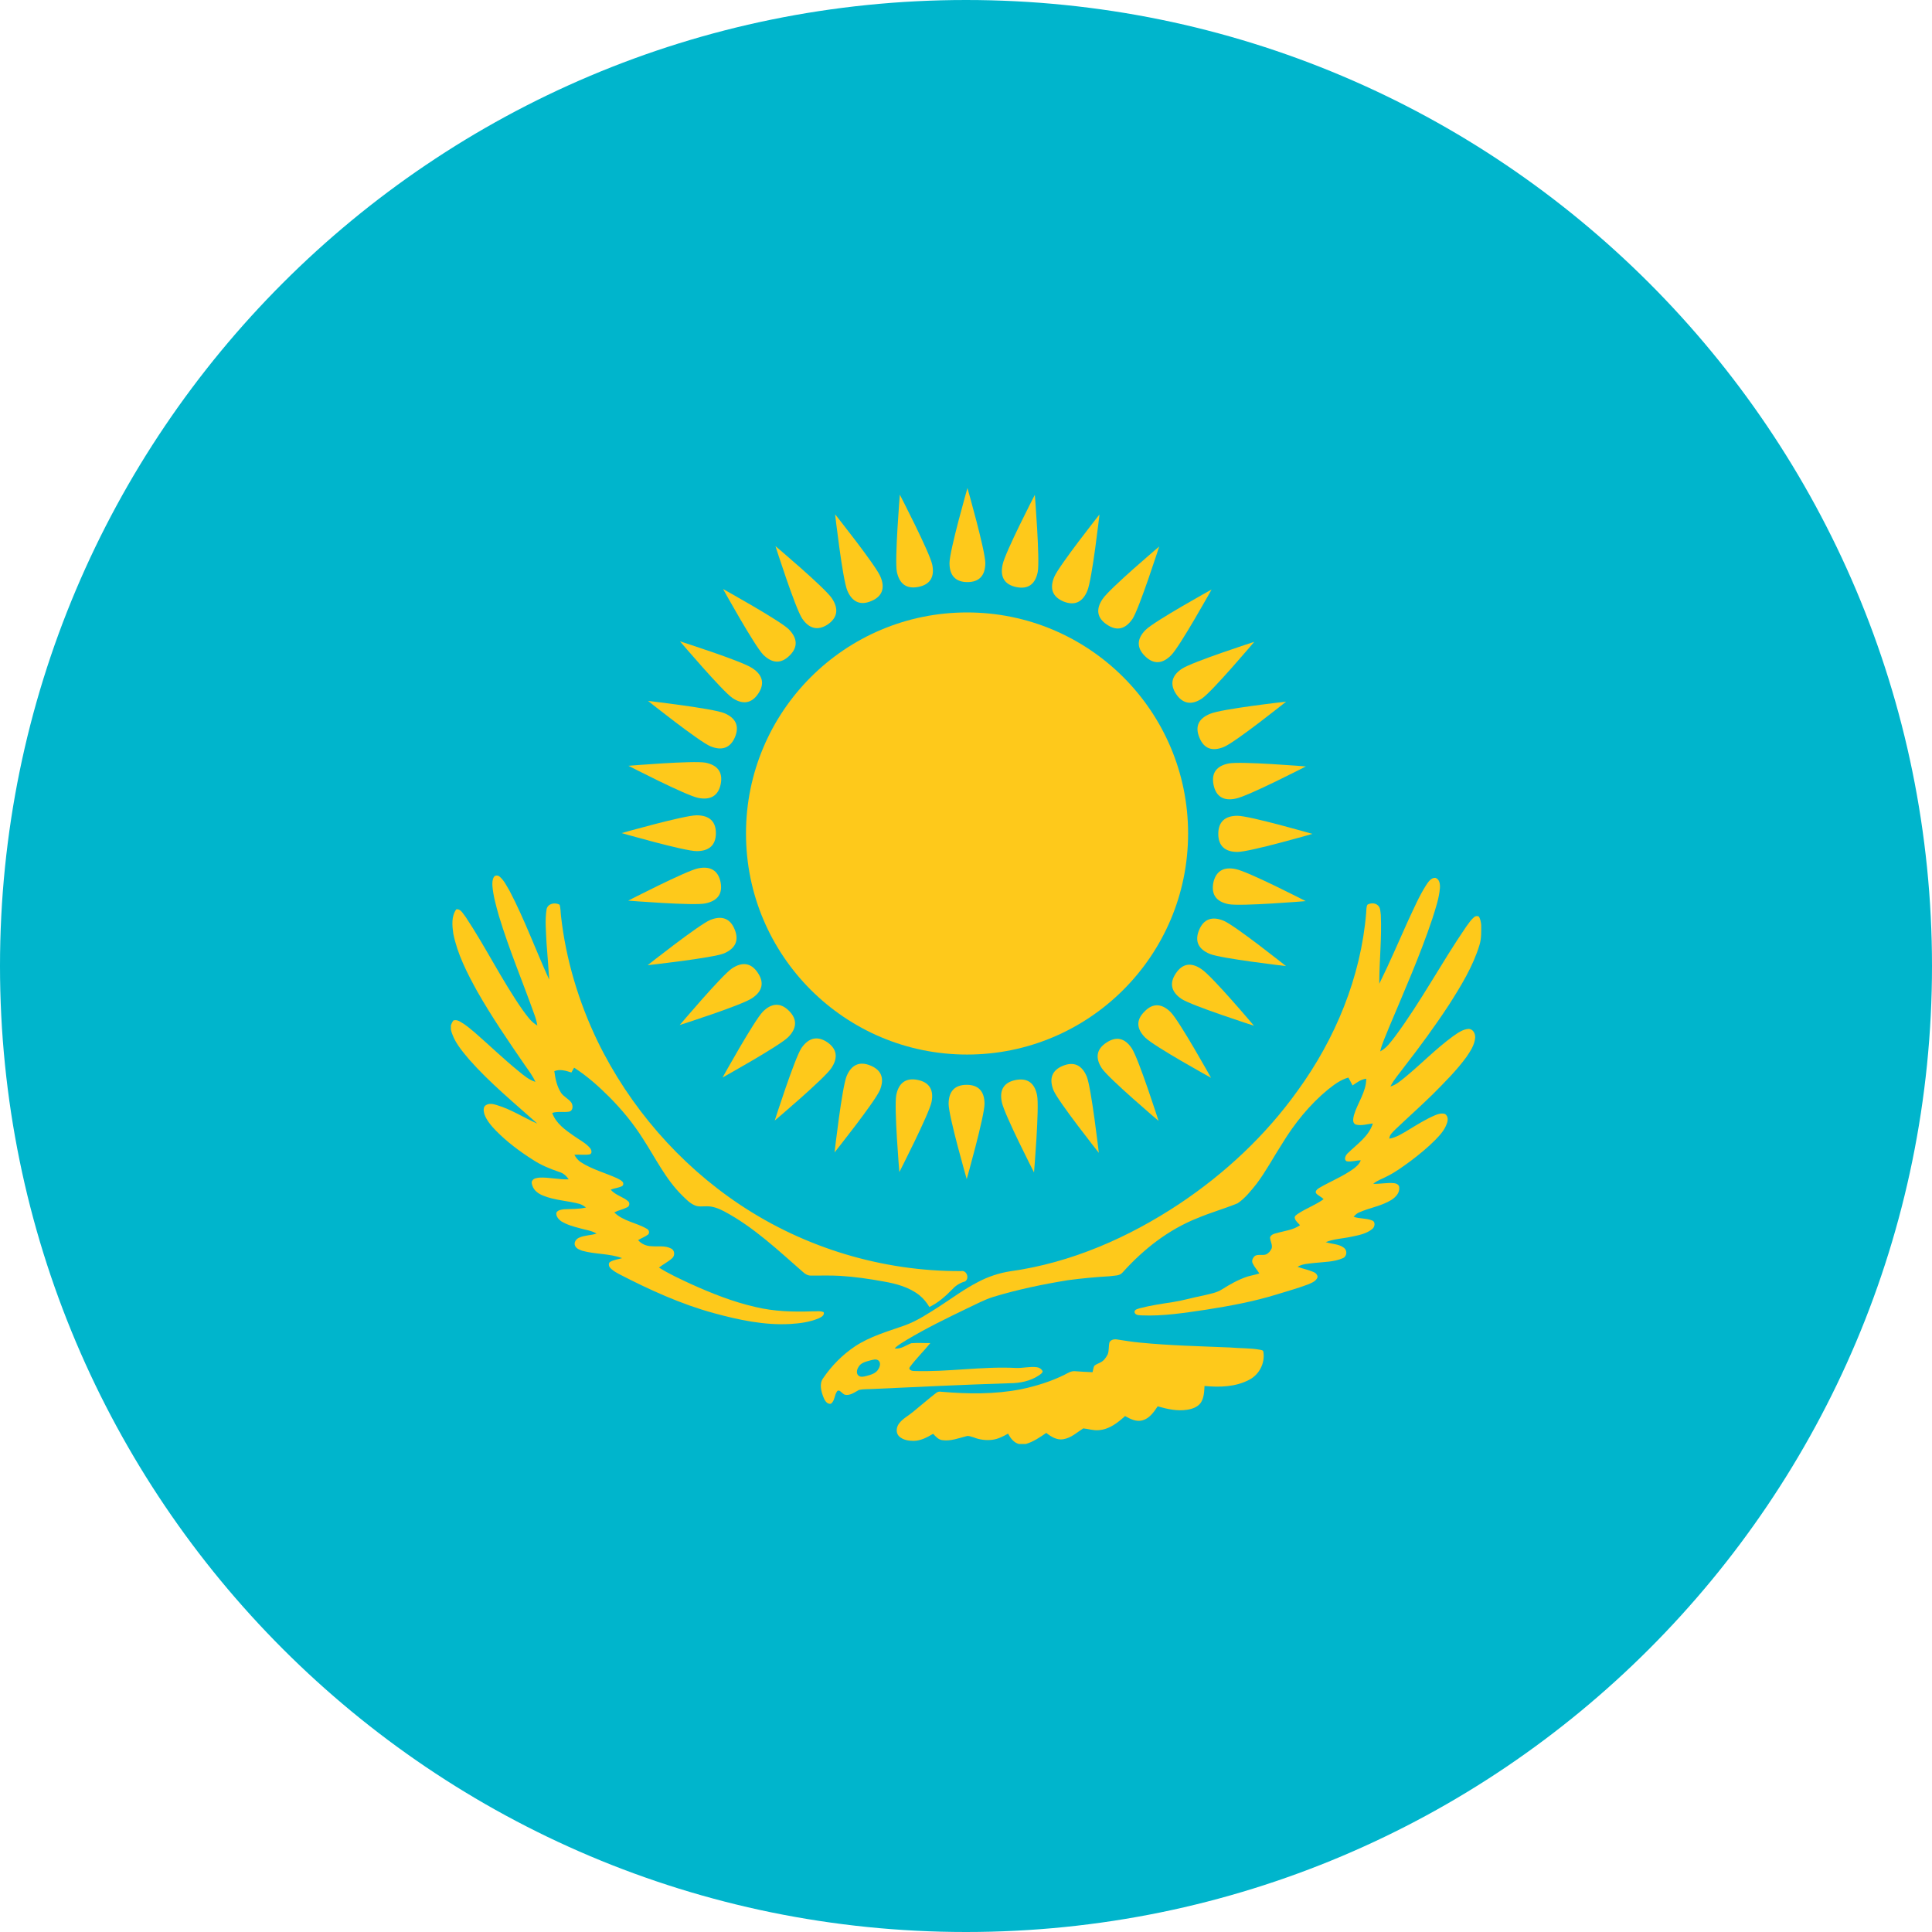
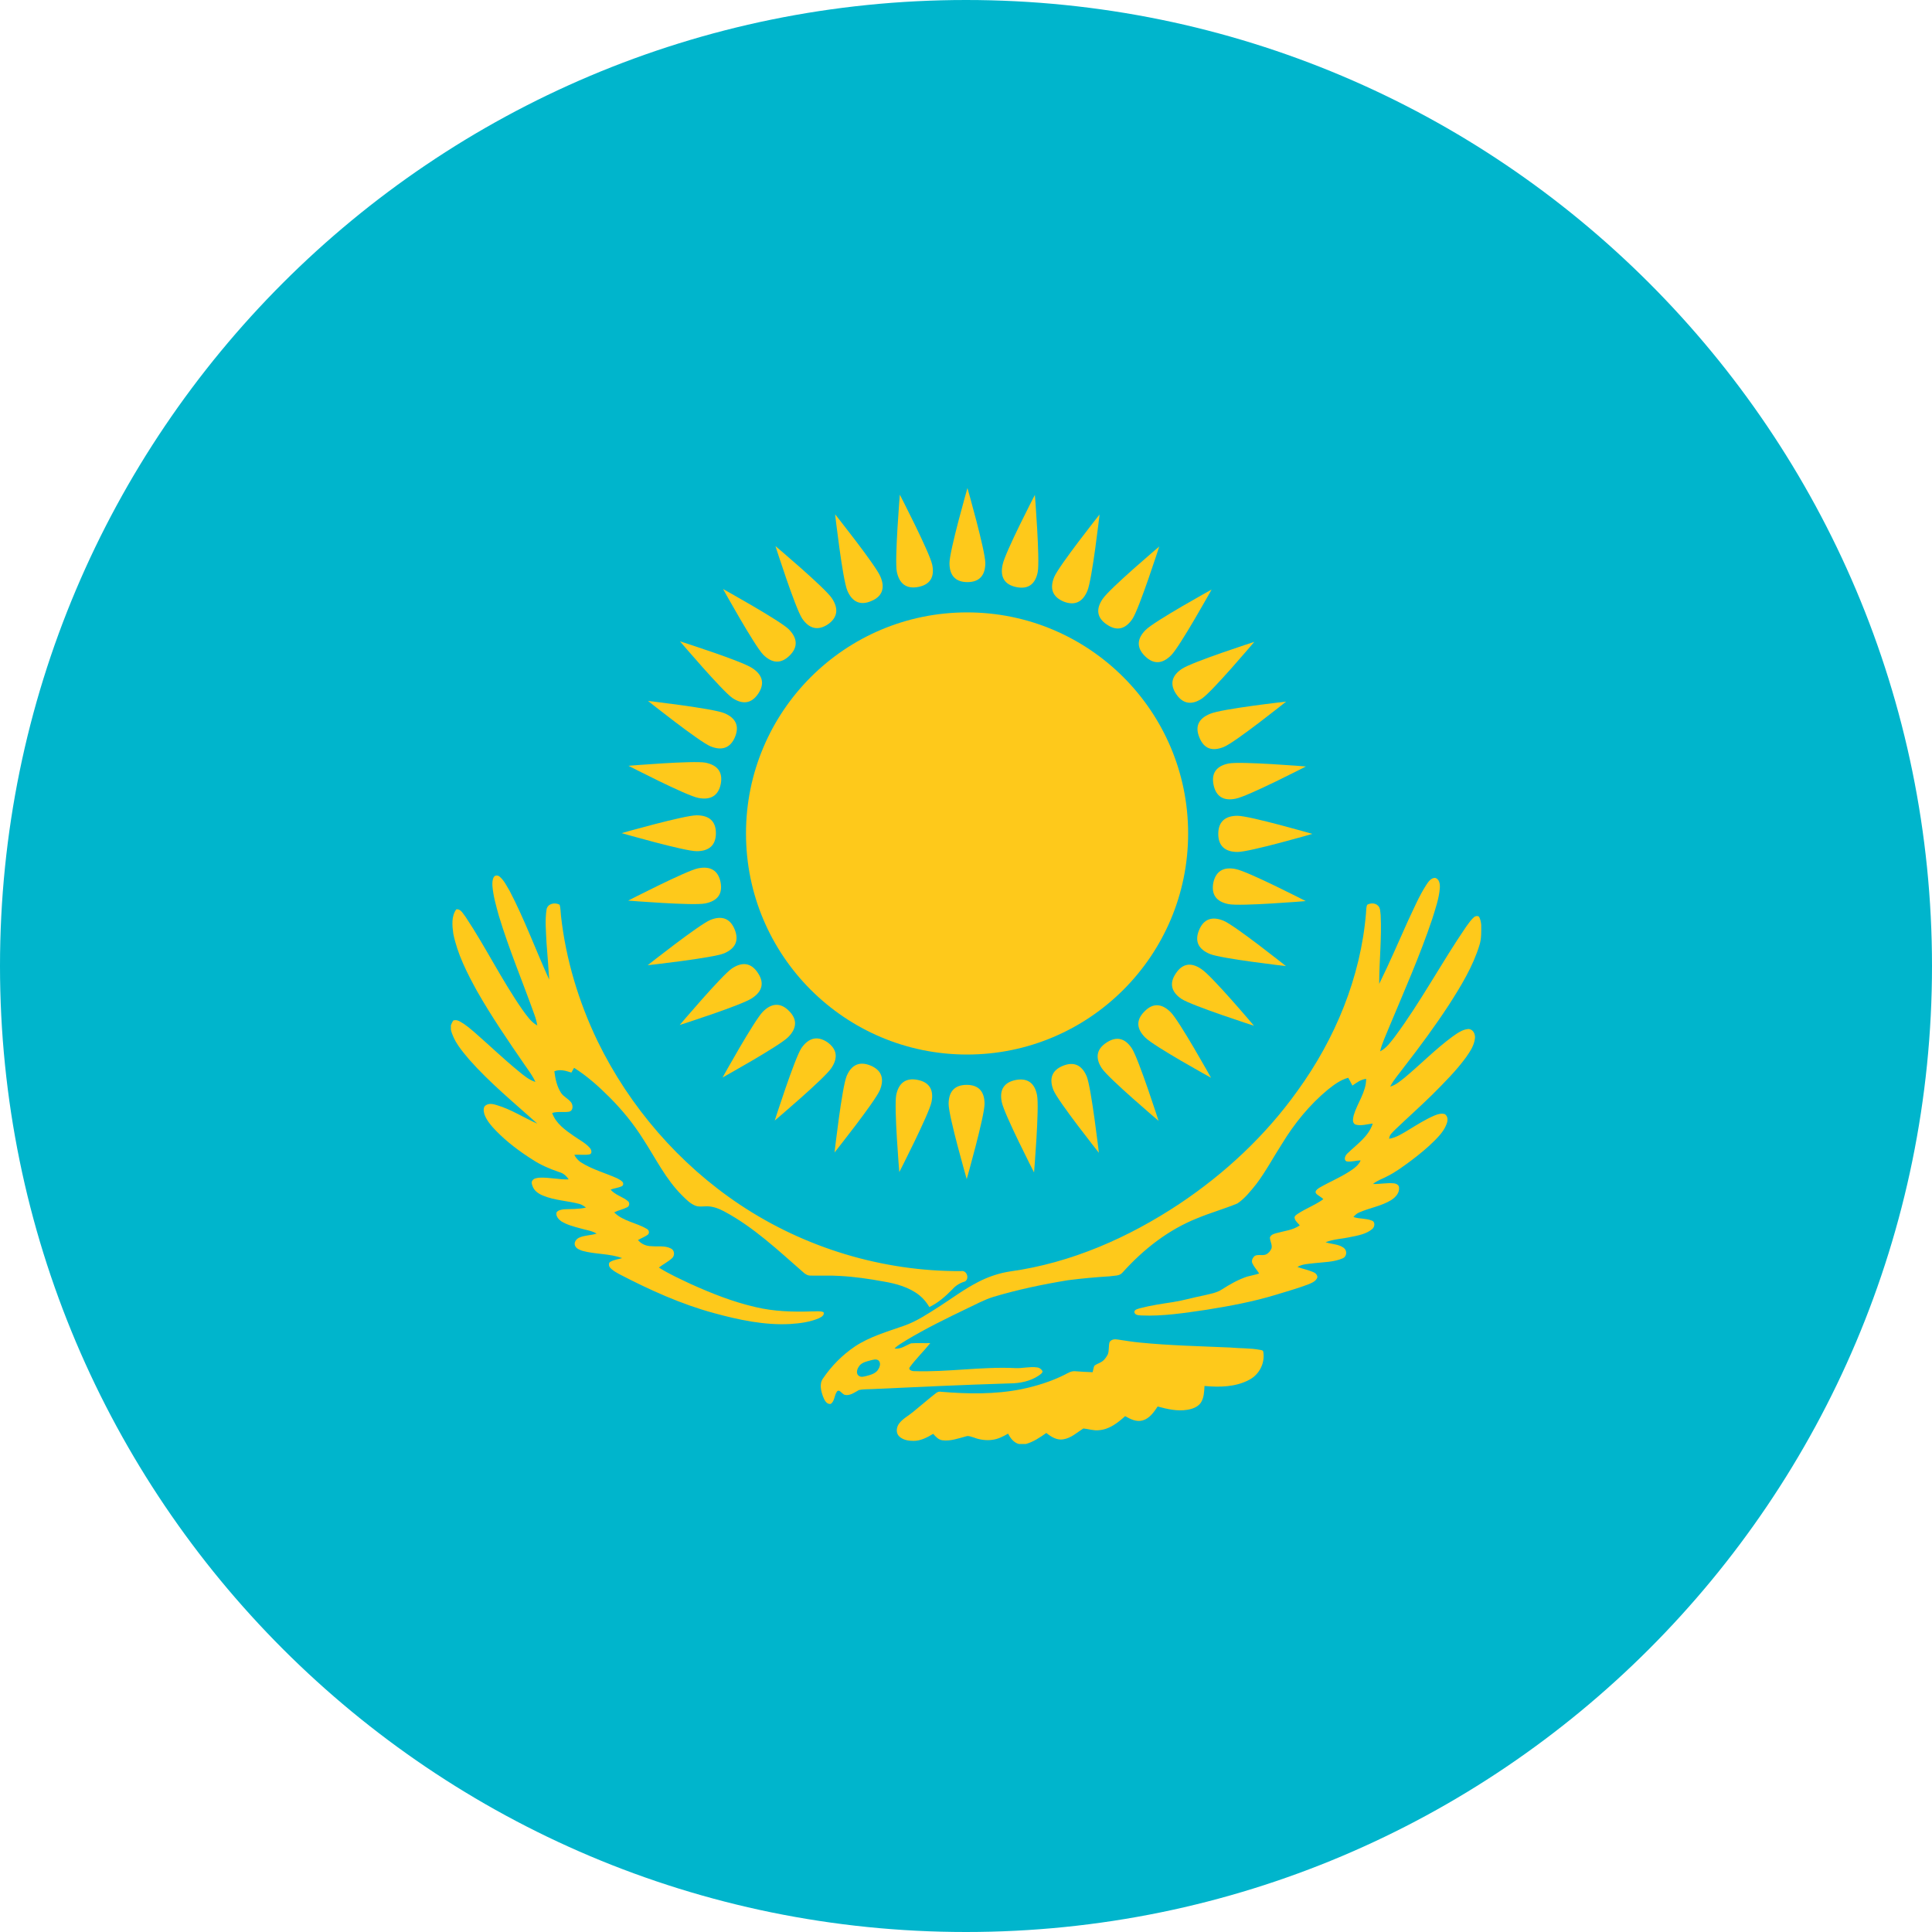
- <svg xmlns="http://www.w3.org/2000/svg" version="1.0" id="Layer_1" x="0px" y="0px" width="24px" height="24px" viewBox="0 0 24 24" enable-background="new 0 0 24 24" xml:space="preserve">
+ <svg xmlns="http://www.w3.org/2000/svg" version="1.0" id="Layer_1" x="0px" y="0px" width="40px" height="40px" viewBox="-8 -8 40 40" enable-background="new -8 -8 40 40" xml:space="preserve">
  <g>
    <g>
-       <circle fill="#00B5CC" cx="12" cy="12" r="12" />
+       <circle fill="#00B5CC" cx="12" cy="12" r="20" />
      <g>
-         <path fill="#FEC91B" d="M6.136,10.893c0.018-0.025,0.054-0.019,0.072-0.002c0.057,0.05,0.086,0.116,0.123,0.177     c0.186,0.355,0.324,0.735,0.491,1.101c-0.009-0.151-0.021-0.306-0.033-0.456c-0.006-0.14-0.021-0.281,0.001-0.419     c0.016-0.071,0.105-0.088,0.162-0.055c0.013,0.045,0.011,0.091,0.017,0.14c0.06,0.539,0.219,1.066,0.454,1.555     c0.397,0.816,1.014,1.528,1.769,2.031c0.806,0.538,1.775,0.83,2.748,0.825c0.069-0.015,0.107,0.094,0.047,0.129     c-0.074,0.02-0.128,0.064-0.158,0.098c-0.084,0.086-0.177,0.168-0.284,0.219c-0.032-0.054-0.073-0.105-0.124-0.146     c-0.127-0.101-0.289-0.144-0.445-0.171c-0.18-0.033-0.361-0.059-0.542-0.07c-0.119-0.007-0.239-0.002-0.358-0.003     c-0.04,0.001-0.075-0.019-0.104-0.047c-0.31-0.271-0.609-0.555-0.974-0.75c-0.066-0.035-0.141-0.065-0.217-0.064     c-0.05-0.001-0.105,0.01-0.153-0.013c-0.06-0.026-0.105-0.074-0.151-0.119c-0.207-0.202-0.333-0.466-0.49-0.707     c-0.12-0.19-0.26-0.36-0.418-0.519c-0.135-0.135-0.277-0.261-0.437-0.364c-0.011,0.02-0.022,0.038-0.034,0.06     c-0.067-0.022-0.142-0.045-0.212-0.017c0.012,0.093,0.031,0.188,0.084,0.27c0.034,0.048,0.088,0.071,0.125,0.117     c0.026,0.037,0.026,0.104-0.024,0.116C7,13.821,6.928,13.803,6.86,13.825c0.044,0.129,0.163,0.212,0.272,0.288     c0.066,0.047,0.143,0.085,0.196,0.147c0.021,0.021,0.032,0.071-0.003,0.08c-0.062,0.011-0.127-0.001-0.19,0.005     c0.019,0.037,0.047,0.07,0.08,0.092c0.14,0.09,0.304,0.133,0.452,0.2c0.023,0.013,0.049,0.024,0.067,0.044     c0.013,0.015,0.012,0.045-0.008,0.054c-0.044,0.022-0.095,0.025-0.139,0.043c0.058,0.072,0.157,0.088,0.222,0.15     c0.017,0.021,0.008,0.061-0.019,0.07c-0.051,0.026-0.108,0.036-0.159,0.063c0.11,0.11,0.275,0.127,0.405,0.204     c0.025,0.012,0.036,0.046,0.017,0.069c-0.036,0.029-0.085,0.046-0.126,0.071c0.042,0.05,0.104,0.075,0.169,0.076     c0.08,0.007,0.165-0.011,0.239,0.028c0.048,0.02,0.051,0.088,0.017,0.119c-0.051,0.047-0.112,0.076-0.166,0.118     c0.126,0.08,0.261,0.141,0.396,0.204c0.261,0.118,0.526,0.223,0.803,0.286c0.231,0.056,0.469,0.062,0.705,0.054     c0.046,0.002,0.096-0.009,0.142,0.01c0.013,0.042-0.032,0.062-0.062,0.077c-0.113,0.047-0.233,0.063-0.354,0.07     c-0.319,0.018-0.638-0.05-0.946-0.134c-0.411-0.112-0.8-0.29-1.176-0.484c-0.044-0.024-0.092-0.05-0.121-0.088     c-0.014-0.021-0.014-0.057,0.008-0.066c0.044-0.026,0.102-0.032,0.147-0.046c-0.158-0.059-0.333-0.046-0.496-0.092     c-0.03-0.011-0.069-0.024-0.087-0.058c-0.021-0.042,0.01-0.089,0.051-0.105c0.067-0.03,0.143-0.027,0.215-0.05     c-0.065-0.039-0.136-0.045-0.207-0.066c-0.08-0.021-0.161-0.043-0.234-0.088c-0.032-0.024-0.067-0.063-0.058-0.107     c0.019-0.031,0.058-0.036,0.092-0.041C7.095,15.017,7.189,15.022,7.28,15c-0.025-0.018-0.049-0.034-0.078-0.044     c-0.151-0.041-0.31-0.044-0.456-0.104c-0.056-0.022-0.113-0.062-0.132-0.122c-0.008-0.022-0.016-0.048,0.001-0.067     c0.017-0.027,0.054-0.029,0.082-0.034c0.123-0.007,0.245,0.026,0.367,0.021c-0.028-0.044-0.068-0.078-0.118-0.092     c-0.115-0.039-0.227-0.085-0.325-0.15c-0.165-0.104-0.323-0.223-0.458-0.36c-0.06-0.062-0.118-0.129-0.146-0.208     C6.006,13.8,6,13.749,6.037,13.728c0.042-0.026,0.094-0.013,0.135,0c0.18,0.053,0.335,0.157,0.503,0.23     c-0.289-0.259-0.591-0.506-0.848-0.798c-0.093-0.111-0.193-0.227-0.226-0.371v-0.052c0.008-0.021,0.017-0.043,0.031-0.06     c0.032-0.011,0.066,0.001,0.092,0.019c0.062,0.035,0.116,0.082,0.17,0.127c0.185,0.161,0.359,0.33,0.55,0.485     c0.062,0.051,0.127,0.107,0.207,0.131c-0.034-0.074-0.083-0.14-0.13-0.206c-0.208-0.303-0.415-0.604-0.595-0.922     c-0.125-0.227-0.244-0.459-0.295-0.713c-0.014-0.1-0.026-0.215,0.037-0.302c0.058-0.008,0.085,0.058,0.116,0.094     c0.25,0.376,0.449,0.785,0.708,1.156c0.053,0.072,0.104,0.149,0.183,0.193c-0.008-0.046-0.019-0.09-0.036-0.134     c-0.146-0.41-0.316-0.812-0.442-1.229c-0.034-0.121-0.069-0.243-0.08-0.37C6.115,10.968,6.115,10.927,6.136,10.893L6.136,10.893z     " />
-         <path fill="#FEC91B" d="M13.783,16.673c0.021-0.036,0.066-0.04,0.104-0.032c0.09,0.014,0.178,0.028,0.27,0.037     c0.374,0.037,0.747,0.045,1.124,0.061c0.122,0.011,0.249,0.006,0.37,0.028c0.016,0.004,0.041,0.004,0.043,0.026     c0.023,0.14-0.051,0.283-0.176,0.347c-0.169,0.09-0.369,0.095-0.555,0.077c-0.004,0.071-0.006,0.148-0.047,0.209     c-0.038,0.053-0.104,0.076-0.166,0.086c-0.125,0.021-0.249-0.008-0.369-0.042c-0.046,0.07-0.102,0.15-0.188,0.174     c-0.078,0.022-0.152-0.017-0.217-0.053c-0.092,0.083-0.195,0.165-0.326,0.175c-0.065,0.007-0.129-0.016-0.193-0.022     c-0.08,0.05-0.15,0.119-0.25,0.135c-0.078,0.013-0.151-0.032-0.21-0.079c-0.079,0.055-0.161,0.111-0.255,0.138h-0.084     c-0.065-0.017-0.107-0.074-0.135-0.129c-0.062,0.035-0.123,0.066-0.191,0.076c-0.08,0.011-0.165,0-0.238-0.03     c-0.029-0.006-0.06-0.024-0.089-0.014c-0.1,0.025-0.196,0.064-0.3,0.049c-0.048-0.006-0.082-0.045-0.113-0.079     c-0.074,0.044-0.155,0.088-0.244,0.088c-0.063,0-0.129-0.011-0.178-0.055c-0.044-0.042-0.037-0.114-0.002-0.16     c0.046-0.062,0.115-0.096,0.174-0.145c0.096-0.078,0.188-0.159,0.285-0.234c0.019-0.016,0.043-0.021,0.067-0.016     c0.329,0.028,0.661,0.033,0.989-0.031c0.186-0.039,0.372-0.096,0.542-0.181c0.039-0.02,0.077-0.045,0.122-0.044     c0.076,0.006,0.15,0.01,0.225,0.013c0.008-0.028,0.01-0.057,0.022-0.08c0.024-0.021,0.054-0.028,0.081-0.044     c0.04-0.021,0.066-0.06,0.086-0.099C13.779,16.776,13.769,16.721,13.783,16.673L13.783,16.673z" />
-         <path fill="#FEC91B" d="M17.999,12.483c0.151-0.237,0.299-0.478,0.38-0.745c0.025-0.081,0.021-0.168,0.021-0.249     c-0.004-0.035-0.01-0.076-0.031-0.105c-0.018-0.007-0.04-0.006-0.056,0.008c-0.039,0.032-0.069,0.078-0.099,0.119     c-0.308,0.449-0.561,0.929-0.883,1.363c-0.054,0.07-0.105,0.144-0.186,0.187c0.024-0.103,0.072-0.199,0.109-0.296     c0.188-0.448,0.385-0.892,0.539-1.352c0.039-0.124,0.083-0.25,0.094-0.379c0.004-0.049-0.004-0.114-0.057-0.129     c-0.053-0.002-0.086,0.049-0.113,0.089c-0.09,0.141-0.153,0.291-0.225,0.443c-0.119,0.263-0.23,0.525-0.358,0.783     c0-0.285,0.032-0.568,0.019-0.855c-0.006-0.038-0.003-0.086-0.033-0.115c-0.036-0.037-0.094-0.034-0.133-0.012     c-0.016,0.03-0.013,0.068-0.016,0.103c-0.066,0.798-0.383,1.564-0.852,2.209c-0.397,0.555-0.902,1.027-1.469,1.405     c-0.63,0.418-1.344,0.732-2.098,0.837c-0.139,0.021-0.276,0.067-0.398,0.131c-0.171,0.087-0.325,0.202-0.485,0.306     c-0.139,0.088-0.28,0.183-0.439,0.239c-0.208,0.073-0.422,0.134-0.606,0.255c-0.159,0.106-0.295,0.244-0.401,0.401     c-0.047,0.068-0.022,0.158,0.004,0.228c0.016,0.041,0.044,0.095,0.095,0.086c0.048-0.036,0.042-0.104,0.074-0.15     c0.007-0.016,0.025-0.018,0.038-0.008c0.021,0.015,0.036,0.034,0.058,0.045c0.066,0.017,0.124-0.03,0.179-0.059     c0.05-0.011,0.102-0.008,0.156-0.011c0.57-0.026,1.143-0.054,1.714-0.072c0.127,0,0.26-0.026,0.367-0.099     c0.018-0.014,0.041-0.025,0.044-0.049c-0.011-0.028-0.043-0.048-0.072-0.051c-0.088-0.012-0.175,0.014-0.264,0.009     c-0.421-0.021-0.839,0.052-1.259,0.038c-0.028,0.001-0.076-0.015-0.056-0.047c0.079-0.107,0.175-0.2,0.256-0.3     c-0.078,0.002-0.156-0.005-0.237,0.002c-0.066,0.025-0.128,0.076-0.206,0.065c0.041-0.045,0.096-0.072,0.147-0.105     c0.244-0.146,0.498-0.27,0.756-0.394c0.106-0.049,0.21-0.107,0.324-0.142c0.303-0.092,0.613-0.156,0.925-0.207     c0.172-0.023,0.346-0.039,0.518-0.049c0.057-0.01,0.124,0,0.164-0.05c0.256-0.285,0.566-0.529,0.927-0.672     c0.161-0.068,0.334-0.117,0.499-0.184c0.092-0.062,0.165-0.154,0.236-0.243c0.118-0.157,0.211-0.333,0.317-0.497     c0.153-0.252,0.342-0.486,0.569-0.673c0.078-0.062,0.157-0.122,0.254-0.149c0.018,0.03,0.033,0.064,0.052,0.098     c0.052-0.036,0.104-0.076,0.17-0.084c0,0.164-0.108,0.3-0.153,0.453c-0.008,0.038-0.024,0.094,0.021,0.116     c0.071,0.02,0.146-0.006,0.214-0.013c-0.049,0.159-0.195,0.256-0.311,0.369c-0.024,0.021-0.057,0.079-0.013,0.101     c0.058,0.01,0.116-0.012,0.174-0.012c-0.017,0.044-0.05,0.075-0.089,0.104c-0.131,0.095-0.285,0.156-0.426,0.238     c-0.023,0.015-0.059,0.041-0.038,0.07c0.026,0.028,0.065,0.042,0.091,0.071c-0.098,0.071-0.214,0.112-0.314,0.178     c-0.021,0.015-0.052,0.031-0.043,0.059c0.008,0.036,0.043,0.059,0.064,0.086c-0.086,0.061-0.195,0.07-0.293,0.099     c-0.031,0.007-0.065,0.018-0.079,0.051c0,0.047,0.032,0.089,0.021,0.135c-0.013,0.033-0.038,0.063-0.071,0.078     c-0.045,0.016-0.094-0.005-0.136,0.017c-0.026,0.021-0.047,0.06-0.03,0.093c0.021,0.045,0.056,0.083,0.083,0.126     c-0.049,0.017-0.1,0.025-0.148,0.039c-0.112,0.037-0.216,0.096-0.313,0.157c-0.068,0.045-0.15,0.057-0.229,0.077     c-0.126,0.024-0.252,0.062-0.379,0.082c-0.14,0.022-0.277,0.041-0.415,0.077c-0.024,0.009-0.063,0.013-0.067,0.045     c0.004,0.043,0.057,0.042,0.086,0.044c0.271,0.012,0.541-0.032,0.807-0.071c0.293-0.046,0.585-0.1,0.871-0.188     c0.128-0.04,0.26-0.076,0.388-0.124c0.046-0.02,0.104-0.039,0.122-0.091c0-0.034-0.027-0.056-0.053-0.066     c-0.062-0.026-0.131-0.04-0.195-0.063c0.062-0.039,0.139-0.039,0.207-0.048c0.119-0.013,0.244-0.011,0.357-0.06     c0.048-0.021,0.057-0.092,0.014-0.127c-0.064-0.051-0.152-0.046-0.228-0.072c0.104-0.041,0.216-0.044,0.324-0.068     c0.087-0.018,0.183-0.036,0.255-0.096c0.031-0.024,0.043-0.093-0.007-0.106c-0.071-0.029-0.151-0.018-0.226-0.045     c0.02-0.023,0.043-0.045,0.073-0.056c0.13-0.057,0.276-0.078,0.398-0.154c0.052-0.034,0.101-0.086,0.096-0.15     c0.003-0.035-0.034-0.054-0.063-0.057c-0.088-0.009-0.174,0.011-0.26,0.008c0.05-0.044,0.113-0.061,0.17-0.093     c0.108-0.052,0.203-0.125,0.299-0.194c0.105-0.08,0.207-0.163,0.299-0.256c0.059-0.06,0.117-0.123,0.145-0.203     c0.016-0.039,0.021-0.092-0.02-0.121c-0.04-0.015-0.088-0.001-0.125,0.015c-0.111,0.047-0.215,0.112-0.319,0.175     c-0.079,0.047-0.157,0.1-0.249,0.116c0.001-0.051,0.045-0.083,0.076-0.116c0.154-0.147,0.314-0.289,0.465-0.437     c0.146-0.147,0.293-0.293,0.416-0.461c0.049-0.072,0.1-0.147,0.109-0.238c0.004-0.05-0.023-0.108-0.079-0.112     c-0.076,0.004-0.142,0.054-0.202,0.096c-0.211,0.155-0.393,0.344-0.597,0.511c-0.052,0.041-0.106,0.09-0.175,0.108     c0.047-0.092,0.118-0.168,0.178-0.251C17.643,12.996,17.828,12.744,17.999,12.483z M10.91,17.01     c-0.027,0.049-0.09,0.068-0.144,0.082c-0.033,0.008-0.072,0.021-0.102-0.004c-0.03-0.026-0.02-0.075-0.001-0.104     c0.029-0.056,0.093-0.069,0.146-0.084c0.034-0.008,0.074-0.023,0.104,0.001C10.944,16.929,10.932,16.977,10.91,17.01z" />
+         <path fill="#FEC91B" d="M2.226,10.155c0.03-0.042,0.09-0.032,0.121-0.003c0.095,0.083,0.143,0.193,0.205,0.294     c0.31,0.592,0.54,1.226,0.818,1.835c-0.015-0.251-0.035-0.51-0.055-0.76c-0.01-0.233-0.035-0.468,0.002-0.698     c0.027-0.118,0.175-0.146,0.27-0.091c0.021,0.075,0.018,0.151,0.028,0.233c0.1,0.898,0.365,1.776,0.757,2.591     c0.662,1.361,1.69,2.548,2.948,3.386c1.344,0.896,2.958,1.384,4.58,1.375c0.115-0.024,0.178,0.156,0.078,0.215     c-0.123,0.034-0.213,0.106-0.263,0.165c-0.14,0.143-0.295,0.279-0.474,0.364c-0.053-0.091-0.122-0.176-0.207-0.244     c-0.211-0.168-0.481-0.241-0.741-0.285c-0.3-0.055-0.602-0.099-0.903-0.115c-0.199-0.013-0.399-0.003-0.597-0.007     c-0.066,0.004-0.125-0.03-0.173-0.078c-0.517-0.452-1.016-0.924-1.624-1.25c-0.11-0.059-0.235-0.107-0.361-0.107     c-0.083,0-0.176,0.019-0.255-0.02c-0.1-0.045-0.175-0.123-0.251-0.198c-0.345-0.339-0.555-0.778-0.817-1.179     c-0.2-0.317-0.433-0.601-0.697-0.865c-0.225-0.225-0.461-0.435-0.729-0.605c-0.018,0.032-0.037,0.062-0.056,0.099     c-0.111-0.037-0.237-0.076-0.353-0.027c0.02,0.153,0.051,0.312,0.14,0.449c0.056,0.08,0.146,0.117,0.208,0.195     c0.043,0.062,0.043,0.173-0.041,0.192c-0.118,0.02-0.238-0.01-0.352,0.027c0.073,0.215,0.272,0.354,0.453,0.48     c0.111,0.078,0.239,0.142,0.327,0.244c0.035,0.035,0.053,0.118-0.005,0.133c-0.103,0.02-0.211-0.001-0.317,0.01     c0.032,0.061,0.079,0.116,0.134,0.153c0.233,0.149,0.507,0.222,0.753,0.332c0.038,0.022,0.082,0.041,0.111,0.075     c0.022,0.022,0.021,0.074-0.013,0.088c-0.073,0.037-0.159,0.042-0.232,0.071c0.097,0.12,0.262,0.148,0.37,0.251     c0.028,0.035,0.013,0.103-0.032,0.117c-0.084,0.042-0.18,0.06-0.265,0.104c0.184,0.185,0.459,0.212,0.675,0.342     c0.042,0.02,0.06,0.075,0.028,0.114c-0.06,0.049-0.142,0.076-0.21,0.117c0.07,0.085,0.174,0.127,0.282,0.127     c0.133,0.013,0.274-0.017,0.398,0.047c0.08,0.034,0.084,0.148,0.028,0.199c-0.085,0.078-0.186,0.127-0.276,0.196     c0.21,0.134,0.435,0.234,0.66,0.341c0.435,0.196,0.876,0.371,1.338,0.477c0.386,0.093,0.782,0.103,1.175,0.09     c0.077,0.003,0.16-0.015,0.237,0.016C9.075,19.236,9,19.269,8.95,19.295c-0.188,0.078-0.388,0.104-0.59,0.117     c-0.531,0.029-1.063-0.085-1.576-0.225c-0.686-0.186-1.334-0.481-1.96-0.806c-0.073-0.041-0.153-0.083-0.201-0.146     c-0.023-0.034-0.023-0.096,0.013-0.11c0.073-0.044,0.17-0.054,0.245-0.077c-0.264-0.098-0.555-0.076-0.827-0.152     c-0.05-0.02-0.115-0.039-0.145-0.098c-0.035-0.068,0.017-0.146,0.085-0.175c0.112-0.05,0.238-0.044,0.359-0.083     c-0.108-0.064-0.227-0.074-0.345-0.11c-0.133-0.036-0.269-0.071-0.39-0.146c-0.054-0.039-0.112-0.104-0.097-0.179     c0.032-0.051,0.097-0.059,0.153-0.068c0.152-0.007,0.308,0,0.459-0.036c-0.042-0.029-0.081-0.057-0.129-0.073     c-0.252-0.068-0.517-0.073-0.76-0.174c-0.094-0.036-0.189-0.103-0.22-0.202c-0.014-0.037-0.027-0.081,0.001-0.112     c0.028-0.046,0.089-0.049,0.136-0.057c0.205-0.012,0.409,0.042,0.612,0.035c-0.046-0.074-0.113-0.13-0.197-0.152     c-0.191-0.065-0.378-0.144-0.541-0.251c-0.275-0.173-0.539-0.371-0.763-0.601c-0.1-0.103-0.197-0.215-0.244-0.347     C2.01,15,2,14.915,2.062,14.881c0.07-0.044,0.156-0.022,0.225,0c0.3,0.088,0.558,0.261,0.838,0.383     c-0.481-0.432-0.984-0.844-1.413-1.33c-0.155-0.186-0.322-0.378-0.377-0.618v-0.088c0.013-0.034,0.029-0.072,0.051-0.1     C1.44,13.11,1.497,13.13,1.54,13.159c0.104,0.059,0.193,0.137,0.283,0.213c0.309,0.269,0.598,0.549,0.917,0.809     c0.104,0.085,0.211,0.178,0.345,0.219c-0.056-0.124-0.139-0.234-0.217-0.346c-0.347-0.504-0.691-1.006-0.992-1.535     C1.668,12.14,1.47,11.753,1.385,11.33c-0.023-0.167-0.043-0.359,0.062-0.503c0.097-0.013,0.142,0.097,0.193,0.157     c0.417,0.627,0.748,1.308,1.18,1.927c0.088,0.12,0.173,0.249,0.304,0.32c-0.013-0.075-0.031-0.149-0.059-0.222     c-0.244-0.684-0.527-1.354-0.737-2.049c-0.056-0.202-0.115-0.405-0.133-0.617C2.192,10.28,2.192,10.211,2.226,10.155     L2.226,10.155z" />
+         <path fill="#FEC91B" d="M14.972,19.788c0.036-0.061,0.111-0.066,0.173-0.054c0.149,0.022,0.296,0.047,0.451,0.062     c0.623,0.062,1.245,0.075,1.873,0.103c0.202,0.019,0.413,0.01,0.615,0.048c0.027,0.006,0.068,0.006,0.071,0.042     c0.039,0.234-0.084,0.472-0.293,0.579c-0.279,0.15-0.615,0.156-0.924,0.127c-0.007,0.119-0.01,0.248-0.078,0.349     c-0.063,0.088-0.173,0.127-0.277,0.144c-0.208,0.035-0.415-0.014-0.615-0.068c-0.076,0.115-0.169,0.249-0.312,0.289     c-0.13,0.036-0.254-0.029-0.361-0.089c-0.154,0.138-0.325,0.274-0.543,0.291c-0.109,0.013-0.215-0.026-0.322-0.036     c-0.134,0.083-0.251,0.199-0.417,0.225c-0.13,0.023-0.251-0.052-0.35-0.132c-0.132,0.093-0.269,0.186-0.425,0.229h-0.141     c-0.108-0.027-0.179-0.122-0.225-0.215c-0.104,0.059-0.206,0.111-0.318,0.127c-0.134,0.02-0.275,0-0.397-0.049     c-0.048-0.01-0.099-0.04-0.148-0.024c-0.167,0.043-0.327,0.106-0.5,0.083c-0.08-0.011-0.137-0.074-0.188-0.133     c-0.123,0.074-0.258,0.146-0.406,0.146c-0.105,0-0.216-0.017-0.297-0.092c-0.073-0.069-0.062-0.188-0.003-0.267     c0.077-0.103,0.192-0.159,0.29-0.241c0.161-0.13,0.313-0.265,0.476-0.391c0.032-0.025,0.071-0.034,0.111-0.025     c0.548,0.045,1.102,0.055,1.65-0.053c0.309-0.064,0.618-0.159,0.901-0.301c0.065-0.034,0.129-0.075,0.205-0.073     c0.125,0.01,0.249,0.017,0.374,0.021c0.014-0.048,0.017-0.095,0.036-0.134c0.041-0.034,0.091-0.047,0.135-0.073     c0.067-0.036,0.111-0.101,0.144-0.164C14.966,19.959,14.949,19.868,14.972,19.788L14.972,19.788z" />
+         <path fill="#FEC91B" d="M21.998,12.805c0.253-0.395,0.498-0.796,0.634-1.242c0.042-0.134,0.035-0.28,0.035-0.414     c-0.006-0.059-0.016-0.127-0.052-0.176c-0.029-0.012-0.066-0.01-0.095,0.014c-0.064,0.053-0.113,0.13-0.164,0.198     c-0.513,0.749-0.936,1.549-1.472,2.272c-0.089,0.115-0.174,0.239-0.311,0.311c0.041-0.171,0.12-0.332,0.183-0.491     c0.312-0.748,0.641-1.488,0.898-2.254c0.064-0.207,0.138-0.417,0.156-0.632c0.006-0.082-0.007-0.19-0.095-0.215     c-0.088-0.003-0.144,0.082-0.188,0.149c-0.15,0.234-0.254,0.485-0.375,0.738c-0.198,0.439-0.384,0.875-0.597,1.306     c0-0.476,0.054-0.947,0.03-1.425c-0.01-0.063-0.003-0.144-0.054-0.192c-0.06-0.062-0.157-0.057-0.223-0.021     c-0.026,0.051-0.02,0.114-0.026,0.172c-0.11,1.331-0.638,2.605-1.419,3.682c-0.661,0.926-1.504,1.712-2.448,2.342     c-1.051,0.697-2.239,1.221-3.497,1.396c-0.231,0.034-0.46,0.112-0.664,0.218c-0.285,0.145-0.541,0.337-0.808,0.51     c-0.232,0.146-0.466,0.306-0.731,0.398c-0.347,0.122-0.703,0.223-1.01,0.425c-0.265,0.178-0.491,0.407-0.668,0.669     c-0.079,0.112-0.037,0.264,0.006,0.379c0.027,0.068,0.073,0.16,0.158,0.144c0.081-0.059,0.07-0.173,0.124-0.249     c0.011-0.027,0.042-0.031,0.063-0.015c0.035,0.026,0.06,0.059,0.097,0.076c0.11,0.028,0.207-0.05,0.298-0.099     c0.084-0.019,0.17-0.014,0.261-0.019c0.95-0.044,1.905-0.089,2.856-0.118c0.212,0,0.434-0.044,0.612-0.166     c0.029-0.023,0.068-0.043,0.073-0.082c-0.018-0.047-0.071-0.081-0.12-0.084c-0.146-0.02-0.292,0.022-0.439,0.015     c-0.703-0.034-1.399,0.086-2.099,0.063c-0.046,0.001-0.126-0.026-0.094-0.078c0.132-0.18,0.292-0.334,0.427-0.502     c-0.13,0.004-0.26-0.006-0.396,0.004c-0.11,0.042-0.213,0.127-0.343,0.108c0.068-0.074,0.16-0.118,0.245-0.174     c0.407-0.244,0.83-0.451,1.26-0.657c0.177-0.082,0.35-0.18,0.54-0.238c0.506-0.152,1.021-0.259,1.541-0.345     c0.286-0.037,0.576-0.063,0.864-0.081c0.095-0.017,0.207,0,0.273-0.082c0.427-0.475,0.942-0.882,1.545-1.121     c0.269-0.112,0.557-0.193,0.831-0.306c0.153-0.103,0.275-0.258,0.393-0.405c0.198-0.263,0.352-0.556,0.529-0.829     c0.255-0.42,0.571-0.809,0.948-1.121c0.131-0.104,0.261-0.203,0.424-0.247c0.029,0.049,0.055,0.105,0.086,0.162     c0.086-0.06,0.174-0.127,0.285-0.14c0,0.273-0.183,0.5-0.258,0.755c-0.013,0.062-0.039,0.156,0.036,0.192     c0.119,0.034,0.244-0.01,0.358-0.021c-0.083,0.266-0.326,0.427-0.52,0.615c-0.041,0.034-0.096,0.132-0.021,0.168     c0.097,0.017,0.192-0.02,0.29-0.02c-0.029,0.073-0.085,0.125-0.149,0.173c-0.219,0.159-0.476,0.26-0.71,0.396     c-0.037,0.026-0.098,0.068-0.062,0.117c0.042,0.046,0.107,0.07,0.149,0.117c-0.163,0.119-0.354,0.188-0.522,0.298     c-0.034,0.024-0.086,0.051-0.071,0.098c0.013,0.061,0.071,0.1,0.105,0.146c-0.144,0.101-0.324,0.115-0.488,0.162     c-0.051,0.014-0.107,0.031-0.13,0.087c0,0.078,0.052,0.147,0.034,0.225c-0.021,0.055-0.063,0.105-0.119,0.13     c-0.075,0.027-0.156-0.008-0.227,0.027c-0.044,0.036-0.078,0.102-0.05,0.156c0.035,0.075,0.094,0.137,0.14,0.209     c-0.081,0.029-0.168,0.042-0.247,0.064c-0.188,0.062-0.361,0.161-0.521,0.264c-0.113,0.075-0.25,0.095-0.382,0.127     c-0.21,0.041-0.42,0.104-0.632,0.137c-0.232,0.036-0.462,0.068-0.691,0.129c-0.041,0.015-0.104,0.021-0.112,0.075     c0.008,0.071,0.096,0.069,0.145,0.073c0.451,0.02,0.901-0.053,1.345-0.117c0.488-0.078,0.973-0.168,1.451-0.314     c0.212-0.066,0.434-0.127,0.646-0.207c0.076-0.032,0.174-0.064,0.203-0.151c0-0.057-0.045-0.093-0.088-0.11     c-0.104-0.044-0.218-0.066-0.325-0.105c0.104-0.063,0.231-0.063,0.345-0.078c0.199-0.023,0.407-0.02,0.596-0.102     c0.078-0.035,0.095-0.152,0.023-0.211c-0.107-0.085-0.254-0.077-0.381-0.121c0.174-0.068,0.361-0.071,0.54-0.113     c0.145-0.029,0.306-0.059,0.425-0.16c0.052-0.039,0.071-0.154-0.012-0.176c-0.117-0.049-0.25-0.029-0.377-0.074     c0.034-0.039,0.071-0.075,0.123-0.095c0.215-0.095,0.459-0.13,0.663-0.257c0.086-0.056,0.167-0.144,0.159-0.249     c0.005-0.058-0.057-0.09-0.105-0.095c-0.146-0.015-0.29,0.018-0.434,0.013c0.085-0.073,0.189-0.103,0.283-0.154     c0.181-0.088,0.339-0.208,0.498-0.324c0.176-0.133,0.346-0.271,0.5-0.426c0.098-0.1,0.193-0.205,0.242-0.339     c0.026-0.065,0.034-0.153-0.034-0.202c-0.066-0.024-0.147-0.001-0.208,0.024c-0.186,0.078-0.359,0.188-0.532,0.293     c-0.13,0.078-0.261,0.166-0.415,0.192c0.002-0.085,0.076-0.137,0.127-0.192c0.256-0.245,0.522-0.481,0.774-0.729     c0.243-0.244,0.488-0.488,0.693-0.769c0.083-0.12,0.168-0.244,0.183-0.397c0.007-0.083-0.039-0.179-0.132-0.186     c-0.127,0.007-0.237,0.09-0.337,0.16c-0.352,0.259-0.656,0.572-0.994,0.853c-0.088,0.068-0.178,0.149-0.293,0.179     c0.078-0.152,0.198-0.279,0.298-0.418C21.404,13.66,21.714,13.24,21.998,12.805z M10.184,20.35     c-0.045,0.081-0.15,0.114-0.24,0.137c-0.055,0.013-0.12,0.036-0.17-0.007c-0.05-0.042-0.033-0.123-0.001-0.172     c0.048-0.095,0.154-0.116,0.243-0.141c0.056-0.013,0.123-0.039,0.173,0C10.24,20.216,10.22,20.294,10.184,20.35z" />
        <g>
-           <path fill="#FEC91B" d="M12.018,7.231c-0.149,0-0.223-0.083-0.223-0.236c0-0.154,0.223-0.932,0.223-0.932      s0.222,0.777,0.222,0.932C12.239,7.148,12.166,7.231,12.018,7.231z" />
-           <path fill="#FEC91B" d="M11.407,7.291c-0.145,0.028-0.234-0.036-0.266-0.188c-0.029-0.15,0.037-0.958,0.037-0.958      s0.372,0.719,0.403,0.871C11.611,7.166,11.556,7.262,11.407,7.291z" />
-           <path fill="#FEC91B" d="M10.822,7.467c-0.137,0.058-0.238,0.009-0.297-0.132c-0.059-0.143-0.151-0.946-0.151-0.946      s0.506,0.635,0.563,0.774C10.998,7.305,10.959,7.411,10.822,7.467z" />
-           <path fill="#FEC91B" d="M10.283,7.757c-0.124,0.081-0.232,0.054-0.318-0.073C9.879,7.555,9.633,6.784,9.633,6.784      s0.619,0.522,0.702,0.65C10.42,7.562,10.405,7.672,10.283,7.757z" />
-           <path fill="#FEC91B" d="M9.809,8.143C9.701,8.25,9.592,8.241,9.482,8.134c-0.107-0.108-0.5-0.817-0.5-0.817      S9.69,7.71,9.798,7.817C9.907,7.927,9.915,8.039,9.809,8.143z" />
-           <path fill="#FEC91B" d="M9.419,8.617c-0.082,0.122-0.192,0.139-0.32,0.054C8.972,8.584,8.447,7.967,8.447,7.967      S9.219,8.213,9.345,8.3C9.474,8.384,9.503,8.492,9.419,8.617z" />
-           <path fill="#FEC91B" d="M9.131,9.155C9.073,9.293,8.967,9.329,8.826,9.271C8.685,9.213,8.05,8.707,8.05,8.707      S8.855,8.8,8.997,8.859C9.139,8.918,9.187,9.017,9.131,9.155z" />
-           <path fill="#FEC91B" d="M8.953,9.74c-0.03,0.146-0.127,0.202-0.278,0.172C8.525,9.884,7.807,9.513,7.807,9.513      s0.805-0.067,0.956-0.039C8.914,9.504,8.982,9.593,8.953,9.74z" />
-           <path fill="#FEC91B" d="M8.893,10.349c0,0.151-0.085,0.224-0.239,0.224c-0.153,0-0.932-0.224-0.932-0.224      s0.778-0.221,0.932-0.221C8.807,10.128,8.893,10.2,8.893,10.349z" />
-           <path fill="#FEC91B" d="M8.951,10.957c0.029,0.148-0.038,0.235-0.191,0.266c-0.15,0.03-0.956-0.035-0.956-0.035      s0.72-0.371,0.868-0.401C8.823,10.756,8.92,10.811,8.951,10.957z" />
-           <path fill="#FEC91B" d="M9.126,11.545c0.057,0.139,0.009,0.237-0.131,0.298c-0.142,0.058-0.95,0.147-0.95,0.147      s0.635-0.502,0.778-0.562C8.963,11.371,9.07,11.406,9.126,11.545z" />
-           <path fill="#FEC91B" d="M9.414,12.085c0.083,0.122,0.056,0.231-0.072,0.315c-0.129,0.088-0.898,0.333-0.898,0.333      s0.523-0.618,0.649-0.703C9.221,11.945,9.332,11.96,9.414,12.085z" />
-           <path fill="#FEC91B" d="M9.802,12.558c0.104,0.104,0.098,0.216-0.011,0.326c-0.108,0.108-0.815,0.501-0.815,0.501      s0.393-0.708,0.5-0.817C9.584,12.459,9.697,12.451,9.802,12.558z" />
-           <path fill="#FEC91B" d="M10.276,12.946c0.122,0.085,0.137,0.194,0.052,0.321c-0.083,0.128-0.704,0.653-0.704,0.653      s0.247-0.773,0.332-0.901C10.043,12.894,10.15,12.863,10.276,12.946z" />
-           <path fill="#FEC91B" d="M10.814,13.237c0.138,0.057,0.174,0.162,0.117,0.303c-0.06,0.144-0.564,0.776-0.564,0.776      s0.092-0.805,0.15-0.948C10.575,13.229,10.676,13.179,10.814,13.237z" />
-           <path fill="#FEC91B" d="M11.399,13.415c0.146,0.029,0.203,0.125,0.173,0.274c-0.031,0.15-0.4,0.871-0.4,0.871      s-0.068-0.807-0.038-0.958C11.163,13.454,11.253,13.385,11.399,13.415z" />
-           <path fill="#FEC91B" d="M12.009,13.476c0.148,0,0.221,0.084,0.221,0.236c0,0.154-0.221,0.935-0.221,0.935      s-0.225-0.78-0.225-0.935C11.785,13.56,11.857,13.476,12.009,13.476z" />
-           <path fill="#FEC91B" d="M12.618,13.416c0.148-0.028,0.235,0.039,0.265,0.19c0.03,0.149-0.038,0.958-0.038,0.958      s-0.37-0.721-0.4-0.873C12.413,13.541,12.47,13.445,12.618,13.416z" />
-           <path fill="#FEC91B" d="M13.203,13.24c0.139-0.057,0.238-0.007,0.297,0.133c0.057,0.142,0.15,0.948,0.15,0.948      s-0.504-0.636-0.563-0.777C13.03,13.401,13.066,13.296,13.203,13.24z" />
-           <path fill="#FEC91B" d="M13.744,12.952c0.126-0.084,0.232-0.055,0.316,0.072c0.085,0.128,0.332,0.9,0.332,0.9      s-0.617-0.524-0.703-0.651C13.604,13.146,13.618,13.034,13.744,12.952z" />
-           <path fill="#FEC91B" d="M14.218,12.565c0.104-0.108,0.216-0.1,0.325,0.009c0.107,0.108,0.501,0.815,0.501,0.815      s-0.709-0.391-0.818-0.5C14.118,12.781,14.11,12.671,14.218,12.565z" />
-           <path fill="#FEC91B" d="M14.607,12.091c0.082-0.123,0.191-0.14,0.318-0.052c0.13,0.084,0.652,0.703,0.652,0.703      s-0.771-0.248-0.9-0.333C14.552,12.324,14.522,12.217,14.607,12.091z" />
-           <path fill="#FEC91B" d="M14.896,11.552c0.057-0.137,0.163-0.173,0.305-0.114c0.14,0.058,0.774,0.563,0.774,0.563      s-0.805-0.093-0.946-0.151C14.886,11.791,14.838,11.691,14.896,11.552z" />
-           <path fill="#FEC91B" d="M15.072,10.967c0.032-0.147,0.128-0.202,0.277-0.171c0.149,0.027,0.871,0.398,0.871,0.398      s-0.807,0.067-0.958,0.038C15.111,11.202,15.045,11.115,15.072,10.967z" />
-           <path fill="#FEC91B" d="M15.134,10.359c0-0.151,0.085-0.225,0.238-0.225s0.931,0.225,0.931,0.225s-0.777,0.224-0.931,0.224      S15.134,10.508,15.134,10.359z" />
-           <path fill="#FEC91B" d="M15.075,9.748c-0.029-0.147,0.038-0.234,0.188-0.264c0.152-0.029,0.959,0.037,0.959,0.037      s-0.722,0.372-0.873,0.4C15.201,9.952,15.105,9.897,15.075,9.748z" />
-           <path fill="#FEC91B" d="M14.9,9.164c-0.059-0.141-0.01-0.239,0.133-0.297c0.141-0.061,0.944-0.151,0.944-0.151      s-0.633,0.506-0.774,0.563C15.061,9.337,14.957,9.303,14.9,9.164z" />
-           <path fill="#FEC91B" d="M14.611,8.623c-0.083-0.124-0.055-0.233,0.072-0.316c0.128-0.085,0.898-0.334,0.898-0.334      s-0.523,0.619-0.651,0.705C14.805,8.761,14.695,8.746,14.611,8.623z" />
-           <path fill="#FEC91B" d="M14.223,8.15c-0.107-0.105-0.101-0.217,0.009-0.326c0.108-0.108,0.819-0.501,0.819-0.501      s-0.395,0.709-0.502,0.816C14.44,8.249,14.329,8.256,14.223,8.15z" />
-           <path fill="#FEC91B" d="M13.752,7.76c-0.125-0.082-0.142-0.192-0.055-0.319C13.782,7.312,14.4,6.789,14.4,6.789      s-0.248,0.771-0.331,0.898C13.982,7.815,13.875,7.844,13.752,7.76z" />
-           <path fill="#FEC91B" d="M13.211,7.472c-0.139-0.059-0.174-0.163-0.115-0.305c0.059-0.14,0.562-0.776,0.562-0.776      s-0.091,0.806-0.151,0.949C13.449,7.479,13.351,7.528,13.211,7.472z" />
-           <path fill="#FEC91B" d="M12.626,7.293c-0.148-0.03-0.204-0.126-0.172-0.276c0.028-0.149,0.401-0.87,0.401-0.87      s0.065,0.808,0.036,0.959C12.861,7.256,12.773,7.323,12.626,7.293z" />
-           <circle fill="#FEC91B" cx="12.013" cy="10.354" r="2.746" />
+           <path fill="#FEC91B" d="M12.03,4.052c-0.249,0-0.372-0.139-0.372-0.393c0-0.257,0.372-1.554,0.372-1.554S12.4,3.4,12.4,3.659      C12.399,3.913,12.277,4.052,12.03,4.052z" />
+           <path fill="#FEC91B" d="M11.012,4.152c-0.242,0.046-0.391-0.061-0.444-0.313c-0.049-0.25,0.062-1.597,0.062-1.597      s0.619,1.199,0.671,1.452C11.352,3.943,11.26,4.104,11.012,4.152z" />
+           <path fill="#FEC91B" d="M10.036,4.445C9.809,4.542,9.64,4.46,9.542,4.225C9.443,3.986,9.29,2.648,9.29,2.648      s0.843,1.058,0.938,1.29C10.33,4.175,10.265,4.352,10.036,4.445z" />
+           <path fill="#FEC91B" d="M9.139,4.928c-0.207,0.135-0.387,0.09-0.531-0.122c-0.143-0.215-0.553-1.5-0.553-1.5      s1.032,0.87,1.17,1.083C9.367,4.604,9.341,4.787,9.139,4.928z" />
+           <path fill="#FEC91B" d="M8.349,5.572C8.168,5.75,7.986,5.735,7.803,5.556C7.625,5.376,6.97,4.195,6.97,4.195      S8.15,4.85,8.33,5.028C8.512,5.211,8.525,5.398,8.349,5.572z" />
+           <path fill="#FEC91B" d="M7.698,6.362c-0.137,0.204-0.32,0.231-0.533,0.09C6.954,6.307,6.078,5.278,6.078,5.278      s1.287,0.41,1.497,0.555C7.79,5.973,7.838,6.154,7.698,6.362z" />
+           <path fill="#FEC91B" d="M7.218,7.258C7.122,7.488,6.945,7.548,6.71,7.452c-0.235-0.097-1.294-0.94-1.294-0.94      s1.342,0.155,1.579,0.253C7.232,6.863,7.312,7.028,7.218,7.258z" />
+           <path fill="#FEC91B" d="M6.922,8.234C6.872,8.476,6.71,8.57,6.458,8.52c-0.25-0.047-1.446-0.665-1.446-0.665      S6.353,7.743,6.605,7.79C6.857,7.84,6.97,7.988,6.922,8.234z" />
+           <path fill="#FEC91B" d="M6.822,9.249c0,0.251-0.142,0.374-0.399,0.374c-0.254,0-1.553-0.374-1.553-0.374S6.167,8.88,6.423,8.88      C6.679,8.88,6.822,9,6.822,9.249z" />
+           <path fill="#FEC91B" d="M6.918,10.262c0.048,0.247-0.063,0.392-0.319,0.443c-0.25,0.05-1.593-0.059-1.593-0.059      s1.2-0.618,1.446-0.668C6.706,9.926,6.867,10.019,6.918,10.262z" />
+           <path fill="#FEC91B" d="M7.21,11.242c0.095,0.232,0.015,0.396-0.218,0.496c-0.237,0.097-1.583,0.246-1.583,0.246      s1.059-0.837,1.297-0.937C6.938,10.952,7.116,11.01,7.21,11.242z" />
+           <path fill="#FEC91B" d="M7.69,12.142c0.139,0.204,0.094,0.385-0.12,0.524c-0.215,0.146-1.497,0.555-1.497,0.555      s0.872-1.029,1.082-1.171C7.369,11.908,7.553,11.933,7.69,12.142z" />
+           <path fill="#FEC91B" d="M8.336,12.931c0.174,0.173,0.164,0.358-0.018,0.542c-0.18,0.181-1.358,0.835-1.358,0.835      s0.655-1.18,0.833-1.36C7.973,12.765,8.161,12.752,8.336,12.931z" />
+           <path fill="#FEC91B" d="M9.126,13.575c0.204,0.144,0.229,0.326,0.087,0.537C9.075,14.324,8.04,15.2,8.04,15.2      s0.412-1.289,0.553-1.501C8.738,13.491,8.917,13.438,9.126,13.575z" />
+           <path fill="#FEC91B" d="M10.023,14.061c0.23,0.096,0.29,0.271,0.195,0.506c-0.1,0.239-0.94,1.294-0.94,1.294      s0.153-1.343,0.25-1.58C9.625,14.048,9.793,13.966,10.023,14.061z" />
+           <path fill="#FEC91B" d="M10.998,14.358c0.244,0.047,0.339,0.208,0.288,0.457c-0.051,0.249-0.667,1.452-0.667,1.452      s-0.113-1.346-0.063-1.599C10.605,14.424,10.755,14.308,10.998,14.358z" />
+           <path fill="#FEC91B" d="M12.015,14.461c0.248,0,0.369,0.14,0.369,0.393c0,0.257-0.369,1.558-0.369,1.558      s-0.375-1.299-0.375-1.558C11.642,14.601,11.762,14.461,12.015,14.461z" />
+           <path fill="#FEC91B" d="M13.03,14.36c0.246-0.046,0.393,0.064,0.441,0.315c0.05,0.249-0.062,1.599-0.062,1.599      s-0.617-1.203-0.668-1.455C12.688,14.568,12.783,14.409,13.03,14.36z" />
+           <path fill="#FEC91B" d="M14.005,14.067c0.231-0.095,0.397-0.014,0.495,0.221c0.095,0.238,0.251,1.579,0.251,1.579      s-0.84-1.058-0.939-1.294C13.716,14.334,13.777,14.16,14.005,14.067z" />
+           <path fill="#FEC91B" d="M14.907,13.587c0.21-0.14,0.387-0.093,0.527,0.119c0.14,0.215,0.553,1.5,0.553,1.5      s-1.028-0.872-1.172-1.084C14.673,13.911,14.697,13.724,14.907,13.587z" />
+           <path fill="#FEC91B" d="M15.696,12.94c0.174-0.179,0.359-0.166,0.542,0.017c0.179,0.179,0.835,1.357,0.835,1.357      s-1.182-0.651-1.362-0.833C15.53,13.302,15.516,13.118,15.696,12.94z" />
+           <path fill="#FEC91B" d="M16.346,12.151c0.137-0.205,0.317-0.233,0.529-0.086c0.216,0.14,1.087,1.172,1.087,1.172      s-1.284-0.414-1.501-0.556C16.253,12.54,16.202,12.361,16.346,12.151z" />
+           <path fill="#FEC91B" d="M16.827,11.253c0.095-0.228,0.271-0.288,0.508-0.189c0.233,0.097,1.289,0.938,1.289,0.938      s-1.341-0.154-1.575-0.251C16.81,11.652,16.729,11.485,16.827,11.253z" />
+           <path fill="#FEC91B" d="M17.12,10.278c0.053-0.245,0.214-0.336,0.463-0.285c0.247,0.045,1.451,0.663,1.451,0.663      s-1.346,0.112-1.598,0.063C17.186,10.67,17.075,10.525,17.12,10.278z" />
+           <path fill="#FEC91B" d="M17.223,9.265c0-0.251,0.142-0.375,0.397-0.375s1.551,0.375,1.551,0.375s-1.295,0.374-1.551,0.374      C17.363,9.638,17.223,9.513,17.223,9.265z" />
+           <path fill="#FEC91B" d="M17.125,8.247c-0.049-0.245,0.063-0.39,0.314-0.44c0.252-0.048,1.599,0.062,1.599,0.062      s-1.205,0.62-1.455,0.667C17.335,8.587,17.176,8.495,17.125,8.247z" />
+           <path fill="#FEC91B" d="M16.834,7.273c-0.1-0.235-0.017-0.399,0.222-0.495c0.234-0.102,1.572-0.252,1.572-0.252      s-1.055,0.844-1.289,0.938C17.101,7.562,16.929,7.505,16.834,7.273z" />
+           <path fill="#FEC91B" d="M16.353,6.372c-0.141-0.207-0.092-0.388,0.12-0.526c0.212-0.142,1.496-0.557,1.496-0.557      s-0.871,1.031-1.086,1.175C16.675,6.601,16.492,6.577,16.353,6.372z" />
+           <path fill="#FEC91B" d="M15.704,5.583c-0.177-0.175-0.167-0.361,0.017-0.542c0.179-0.181,1.364-0.835,1.364-0.835      s-0.658,1.182-0.837,1.36C16.065,5.749,15.882,5.76,15.704,5.583z" />
+           <path fill="#FEC91B" d="M14.92,4.933c-0.208-0.136-0.237-0.32-0.091-0.532c0.142-0.215,1.172-1.086,1.172-1.086      S15.587,4.6,15.447,4.812C15.304,5.025,15.125,5.073,14.92,4.933z" />
+           <path fill="#FEC91B" d="M14.019,4.454c-0.231-0.099-0.29-0.272-0.192-0.509c0.098-0.233,0.938-1.293,0.938-1.293      s-0.153,1.343-0.252,1.581C14.415,4.465,14.253,4.546,14.019,4.454z" />
+           <path fill="#FEC91B" d="M13.043,4.155c-0.246-0.049-0.34-0.21-0.286-0.459c0.046-0.249,0.669-1.45,0.669-1.45      s0.107,1.347,0.059,1.598C13.436,4.093,13.289,4.206,13.043,4.155z" />
+           <circle fill="#FEC91B" cx="12.022" cy="9.256" r="4.577" />
        </g>
      </g>
    </g>
  </g>
</svg>
